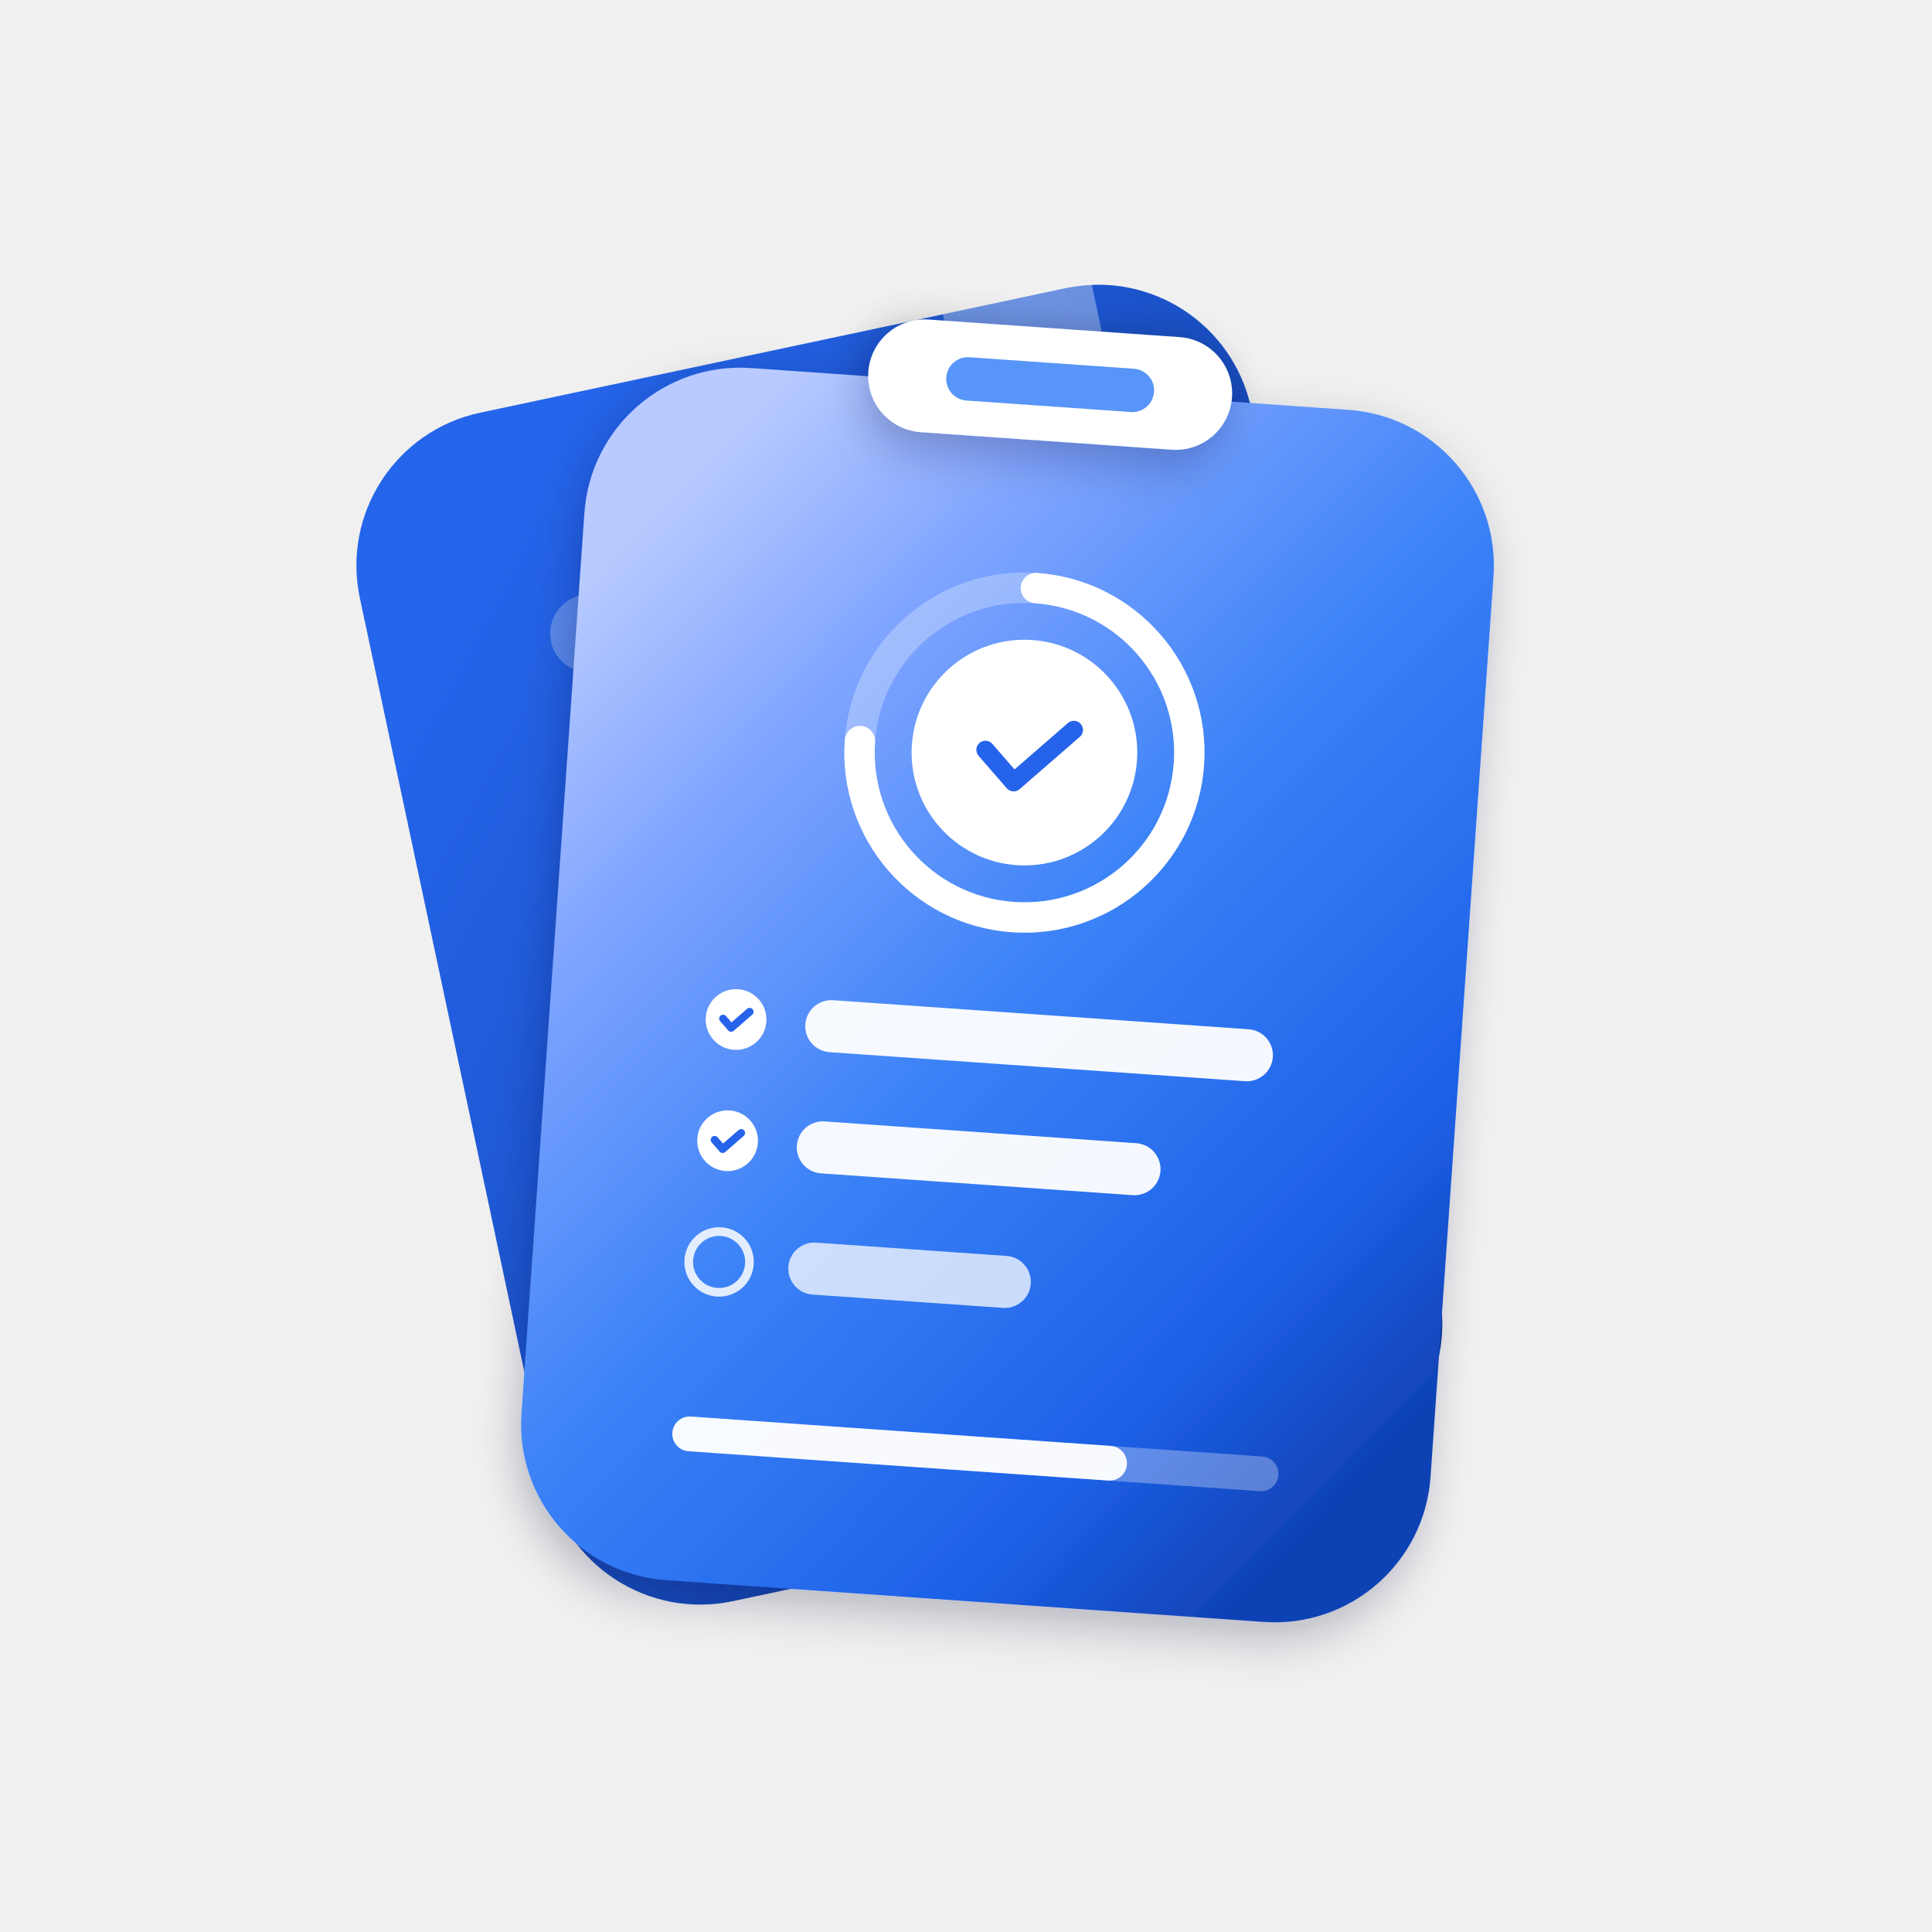
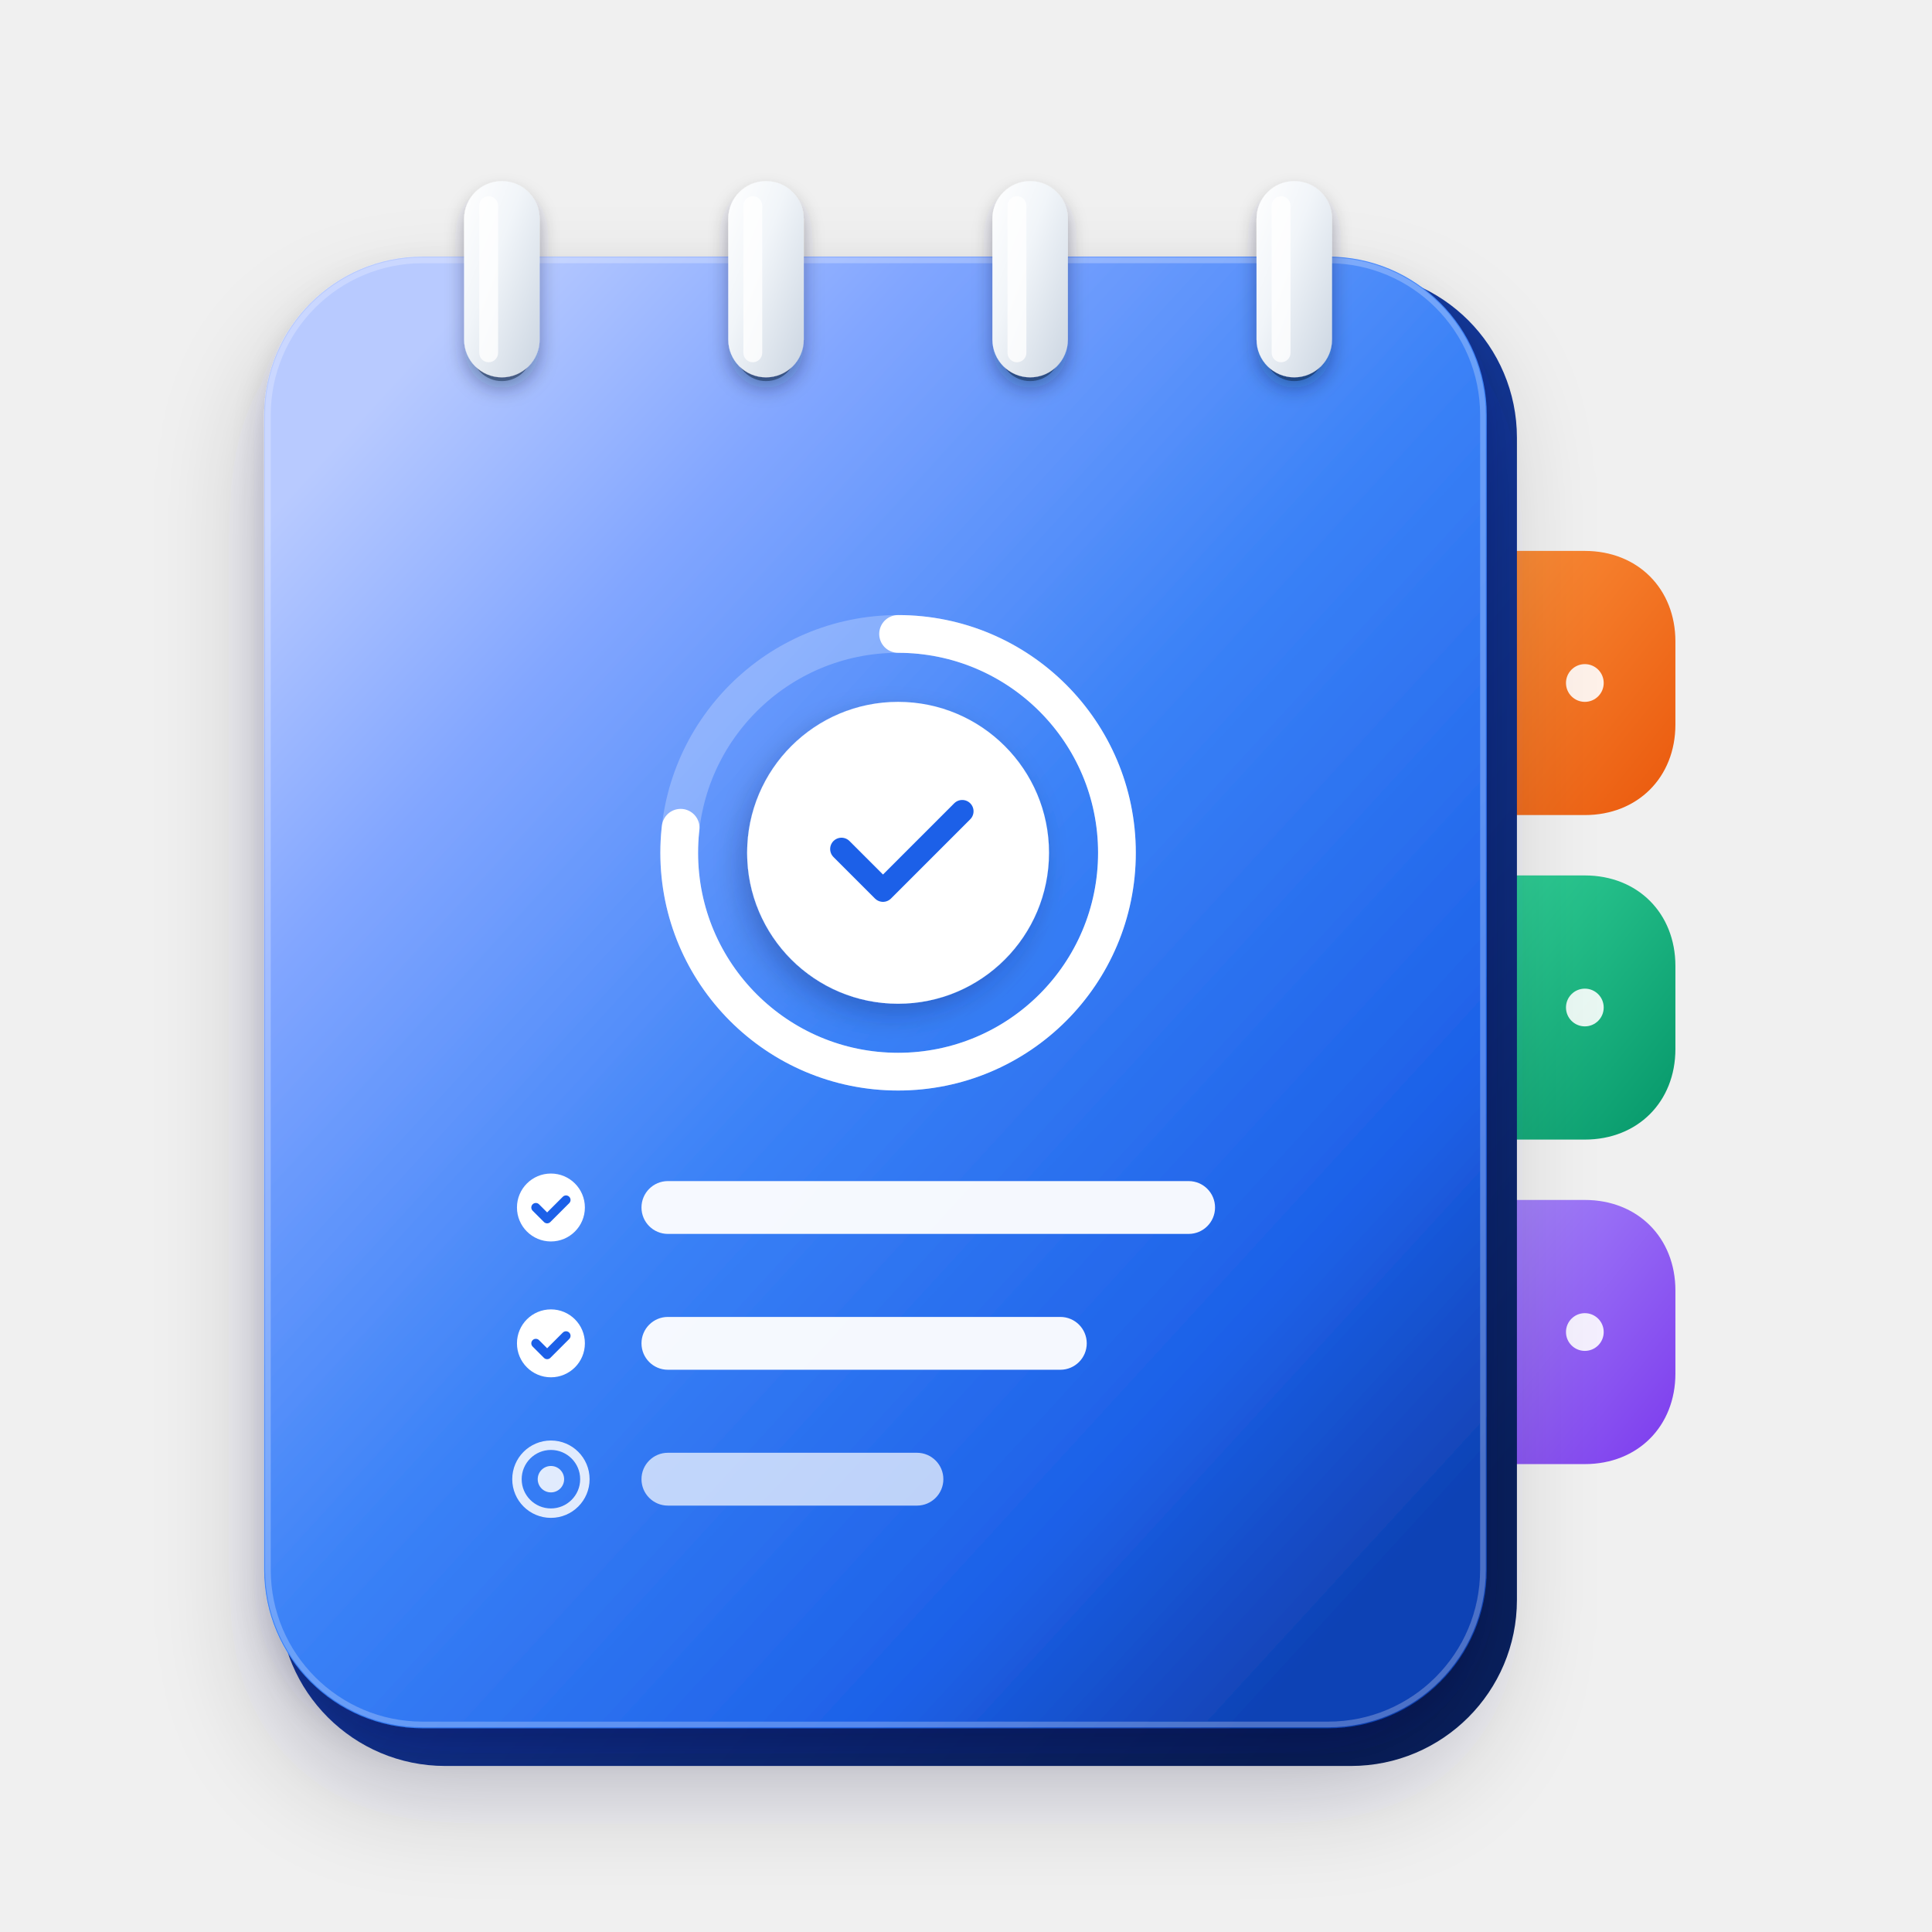
<svg xmlns="http://www.w3.org/2000/svg" width="512" height="512" viewBox="0 0 512 512" fill="none">
  <defs>
-     <linearGradient id="nHeroGrad" x1="12%" y1="8%" x2="88%" y2="92%">
+     <linearGradient id="heroGrad" x1="12%" y1="8%" x2="88%" y2="92%">
      <stop offset="0%" stop-color="#b8caff" />
      <stop offset="20%" stop-color="#82a6ff" />
      <stop offset="50%" stop-color="#3b82f7" />
      <stop offset="82%" stop-color="#1d61e8" />
      <stop offset="100%" stop-color="#1042b5" />
    </linearGradient>
-     <linearGradient id="nRearGrad" x1="15%" y1="10%" x2="85%" y2="90%">
-       <stop offset="0%" stop-color="#2565ec" />
-       <stop offset="100%" stop-color="#0e3a9c" />
+     <linearGradient id="spineGrad" x1="10%" y1="10%" x2="90%" y2="90%">
+       <stop offset="0%" stop-color="#1d4ed8" />
+       <stop offset="100%" stop-color="#09215c" />
    </linearGradient>
-     <linearGradient id="nMidGrad" x1="15%" y1="10%" x2="85%" y2="90%">
-       <stop offset="0%" stop-color="#4e8aff" />
-       <stop offset="100%" stop-color="#184ec6" />
+     <linearGradient id="ringGrad" x1="0%" y1="0%" x2="100%" y2="100%">
+       <stop offset="0%" stop-color="#ffffff" />
+       <stop offset="40%" stop-color="#f1f5f9" />
+       <stop offset="100%" stop-color="#cbd5e1" />
    </linearGradient>
-     <filter id="nLayerShadow" x="-25%" y="-25%" width="150%" height="150%">
-       <feGaussianBlur in="SourceAlpha" stdDeviation="5" result="blur" />
-       <feOffset in="blur" dx="-1" dy="4" result="off" />
-       <feFlood flood-color="#06163a" flood-opacity="0.24" result="col" />
-       <feComposite in="col" in2="off" operator="in" result="shad" />
+     <linearGradient id="tabOrange" x1="0%" y1="0%" x2="100%" y2="100%">
+       <stop offset="0%" stop-color="#fb923c" />
+       <stop offset="100%" stop-color="#ea580c" />
+     </linearGradient>
+     <linearGradient id="tabEmerald" x1="0%" y1="0%" x2="100%" y2="100%">
+       <stop offset="0%" stop-color="#34d399" />
+       <stop offset="100%" stop-color="#059669" />
+     </linearGradient>
+     <linearGradient id="tabPurple" x1="0%" y1="0%" x2="100%" y2="100%">
+       <stop offset="0%" stop-color="#a78bfa" />
+       <stop offset="100%" stop-color="#7c3aed" />
+     </linearGradient>
+     <filter id="binderShadow" x="-25%" y="-20%" width="150%" height="145%">
+       <feGaussianBlur in="SourceAlpha" stdDeviation="14" result="blur1" />
+       <feOffset in="blur1" dx="0" dy="16" result="offset1" />
+       <feFlood flood-color="#06163a" flood-opacity="0.24" result="color1" />
+       <feComposite in="color1" in2="offset1" operator="in" result="shadow1" />
+       <feGaussianBlur in="SourceAlpha" stdDeviation="4" result="blur2" />
+       <feOffset in="blur2" dx="0" dy="4" result="offset2" />
+       <feFlood flood-color="#06163a" flood-opacity="0.16" result="color2" />
+       <feComposite in="color2" in2="offset2" operator="in" result="shadow2" />
      <feMerge>
-         <feMergeNode in="shad" />
+         <feMergeNode in="shadow1" />
+         <feMergeNode in="shadow2" />
        <feMergeNode in="SourceGraphic" />
      </feMerge>
    </filter>
-     <filter id="circleBaseShadow" x="-10%" y="-10%" width="120%" height="125%">
-       <feGaussianBlur in="SourceAlpha" stdDeviation="10" result="b1" />
-       <feOffset in="b1" dx="0" dy="8" result="o1" />
-       <feFlood flood-color="#091e42" flood-opacity="0.10" result="c1" />
-       <feComposite in="c1" in2="o1" operator="in" result="s1" />
-       <feGaussianBlur in="SourceAlpha" stdDeviation="3" result="b2" />
-       <feOffset in="b2" dx="0" dy="2.5" result="o2" />
-       <feFlood flood-color="#091e42" flood-opacity="0.08" result="c2" />
-       <feComposite in="c2" in2="o2" operator="in" result="s2" />
+     <filter id="tabShadow" x="-25%" y="-25%" width="150%" height="150%">
+       <feGaussianBlur in="SourceAlpha" stdDeviation="3.5" result="b" />
+       <feOffset in="b" dx="-2" dy="3" result="o" />
+       <feFlood flood-color="#06163a" flood-opacity="0.22" result="c" />
+       <feComposite in="c" in2="o" operator="in" result="s" />
      <feMerge>
-         <feMergeNode in="s1" />
-         <feMergeNode in="s2" />
+         <feMergeNode in="s" />
+         <feMergeNode in="SourceGraphic" />
+       </feMerge>
+     </filter>
+     <filter id="ringShadow" x="-30%" y="-30%" width="160%" height="160%">
+       <feGaussianBlur in="SourceAlpha" stdDeviation="2.5" result="rb" />
+       <feOffset in="rb" dx="0" dy="3" result="ro" />
+       <feFlood flood-color="#06163a" flood-opacity="0.35" result="rc" />
+       <feComposite in="rc" in2="ro" operator="in" result="rs" />
+       <feMerge>
+         <feMergeNode in="rs" />
        <feMergeNode in="SourceGraphic" />
      </feMerge>
    </filter>
  </defs>
-   <g transform="translate(256, 256) scale(1.15)">
-     <g transform="rotate(-12) translate(-14, -8)">
-       <rect x="-105" y="-140" width="210" height="280" rx="36" fill="url(#nRearGrad)" />
-       <path d="M 40 -140 L 75 -140 L 75 -100 L 57.5 -112 L 40 -100 Z" fill="#ffffff" opacity="0.35" />
-       <circle cx="-55" cy="-85" r="9" fill="#ffffff" opacity="0.25" />
-       <circle cx="-25" cy="-85" r="9" fill="#ffffff" opacity="0.25" />
-       <circle cx="5" cy="-85" r="9" fill="#ffffff" opacity="0.25" />
+   <g transform="translate(238, 258)">
+     <g transform="translate(150, -112)">
+       <path d="M 0 0 L 32 0 C 46 0 56 10 56 24 L 56 46 C 56 60 46 70 32 70 L 0 70 Z" fill="url(#tabOrange)" />
+       <circle cx="32" cy="35" r="5" fill="#ffffff" opacity="0.9" />
    </g>
-     <g transform="rotate(4) translate(10, 6)" filter="url(#nLayerShadow)">
-       <rect x="-105" y="-140" width="210" height="280" rx="36" fill="url(#nHeroGrad)" />
-       <rect x="-42" y="-154" width="84" height="26" rx="13" fill="#ffffff" filter="url(#nLayerShadow)" />
-       <rect x="-24" y="-146" width="48" height="10" rx="5" fill="#3b82f7" opacity="0.85" />
-       <g transform="translate(0, -56)">
-         <circle cx="0" cy="0" r="38" fill="none" stroke="#ffffff" stroke-width="7" opacity="0.28" />
-         <path d="M 0 -38 A 38 38 0 1 1 -38 0" fill="none" stroke="#ffffff" stroke-width="7" stroke-linecap="round" />
-         <circle cx="0" cy="0" r="26" fill="#ffffff" />
-         <path d="M -9 0 L -2 7 L 11 -6" fill="none" stroke="#2563eb" stroke-width="4.2" stroke-linecap="round" stroke-linejoin="round" />
+     <g transform="translate(150, -26)">
+       <path d="M 0 0 L 32 0 C 46 0 56 10 56 24 L 56 46 C 56 60 46 70 32 70 L 0 70 Z" fill="url(#tabEmerald)" />
+       <circle cx="32" cy="35" r="5" fill="#ffffff" opacity="0.9" />
+     </g>
+     <g transform="translate(150, 60)">
+       <path d="M 0 0 L 32 0 C 46 0 56 10 56 24 L 56 46 C 56 60 46 70 32 70 L 0 70 Z" fill="url(#tabPurple)" />
+       <circle cx="32" cy="35" r="5" fill="#ffffff" opacity="0.9" />
+     </g>
+     <rect x="-164" y="-186" width="328" height="396" rx="44" fill="url(#spineGrad)" />
+     <g filter="url(#binderShadow)">
+       <rect x="-168" y="-190" width="324" height="390" rx="42" fill="url(#heroGrad)" />
+       <rect x="-167" y="-189" width="322" height="388" rx="41" fill="none" stroke="rgba(255,255,255,0.25)" stroke-width="1.5" />
+       <g opacity="0.45">
+         <circle cx="-105" cy="-165" r="8" fill="#06163a" />
+         <circle cx="-35" cy="-165" r="8" fill="#06163a" />
+         <circle cx="35" cy="-165" r="8" fill="#06163a" />
+         <circle cx="105" cy="-165" r="8" fill="#06163a" />
      </g>
-       <g transform="translate(0, 10)">
-         <circle cx="-62" cy="0" r="7" fill="#ffffff" />
-         <path d="M -65 0 L -63 2 L -59 -2" fill="none" stroke="#2563eb" stroke-width="1.8" stroke-linecap="round" stroke-linejoin="round" />
-         <rect x="-46" y="-6" width="108" height="12" rx="6" fill="#ffffff" opacity="0.95" />
+       <g transform="translate(0, -32)">
+         <circle cx="0" cy="0" r="58" fill="none" stroke="#ffffff" stroke-width="10" opacity="0.25" />
+         <circle cx="0" cy="0" r="58" fill="none" stroke="#ffffff" stroke-width="10" stroke-linecap="round" stroke-dasharray="280 365" stroke-dashoffset="0" transform="rotate(-90)" />
+         <circle cx="0" cy="0" r="40" fill="#ffffff" filter="url(#tabShadow)" />
+         <path d="M -15 -1 L -4 10 L 17 -11" fill="none" stroke="#1d61e8" stroke-width="6" stroke-linecap="round" stroke-linejoin="round" />
      </g>
-       <g transform="translate(0, 38)">
-         <circle cx="-62" cy="0" r="7" fill="#ffffff" />
-         <path d="M -65 0 L -63 2 L -59 -2" fill="none" stroke="#2563eb" stroke-width="1.8" stroke-linecap="round" stroke-linejoin="round" />
-         <rect x="-46" y="-6" width="84" height="12" rx="6" fill="#ffffff" opacity="0.95" />
+       <g transform="translate(0, 62)">
+         <circle cx="-92" cy="0" r="9" fill="#ffffff" />
+         <path d="M -96 0 L -93 3 L -88 -2" fill="none" stroke="#1d61e8" stroke-width="2.4" stroke-linecap="round" stroke-linejoin="round" />
+         <rect x="-68" y="-7" width="152" height="14" rx="7" fill="#ffffff" opacity="0.95" />
      </g>
-       <g transform="translate(0, 66)">
-         <circle cx="-62" cy="0" r="7" fill="none" stroke="#ffffff" stroke-width="2" opacity="0.85" />
-         <rect x="-46" y="-6" width="56" height="12" rx="6" fill="#ffffff" opacity="0.75" />
+       <g transform="translate(0, 98)">
+         <circle cx="-92" cy="0" r="9" fill="#ffffff" />
+         <path d="M -96 0 L -93 3 L -88 -2" fill="none" stroke="#1d61e8" stroke-width="2.4" stroke-linecap="round" stroke-linejoin="round" />
+         <rect x="-68" y="-7" width="118" height="14" rx="7" fill="#ffffff" opacity="0.95" />
      </g>
-       <g transform="translate(0, 102)">
-         <rect x="-70" y="0" width="140" height="8" rx="4" fill="#ffffff" opacity="0.30" />
-         <rect x="-70" y="0" width="105" height="8" rx="4" fill="#ffffff" opacity="0.95" />
+       <g transform="translate(0, 134)">
+         <circle cx="-92" cy="0" r="9" fill="none" stroke="#ffffff" stroke-width="2.5" opacity="0.85" />
+         <circle cx="-92" cy="0" r="3.5" fill="#ffffff" opacity="0.85" />
+         <rect x="-68" y="-7" width="80" height="14" rx="7" fill="#ffffff" opacity="0.70" />
      </g>
+     </g>
+     <g filter="url(#ringShadow)">
+       <rect x="-115" y="-210" width="20" height="52" rx="10" fill="url(#ringGrad)" />
+       <rect x="-111" y="-206" width="5" height="44" rx="2.5" fill="#ffffff" opacity="0.8" />
+       <rect x="-45" y="-210" width="20" height="52" rx="10" fill="url(#ringGrad)" />
+       <rect x="-41" y="-206" width="5" height="44" rx="2.5" fill="#ffffff" opacity="0.8" />
+       <rect x="25" y="-210" width="20" height="52" rx="10" fill="url(#ringGrad)" />
+       <rect x="29" y="-206" width="5" height="44" rx="2.5" fill="#ffffff" opacity="0.8" />
+       <rect x="95" y="-210" width="20" height="52" rx="10" fill="url(#ringGrad)" />
+       <rect x="99" y="-206" width="5" height="44" rx="2.5" fill="#ffffff" opacity="0.8" />
    </g>
  </g>
</svg>
